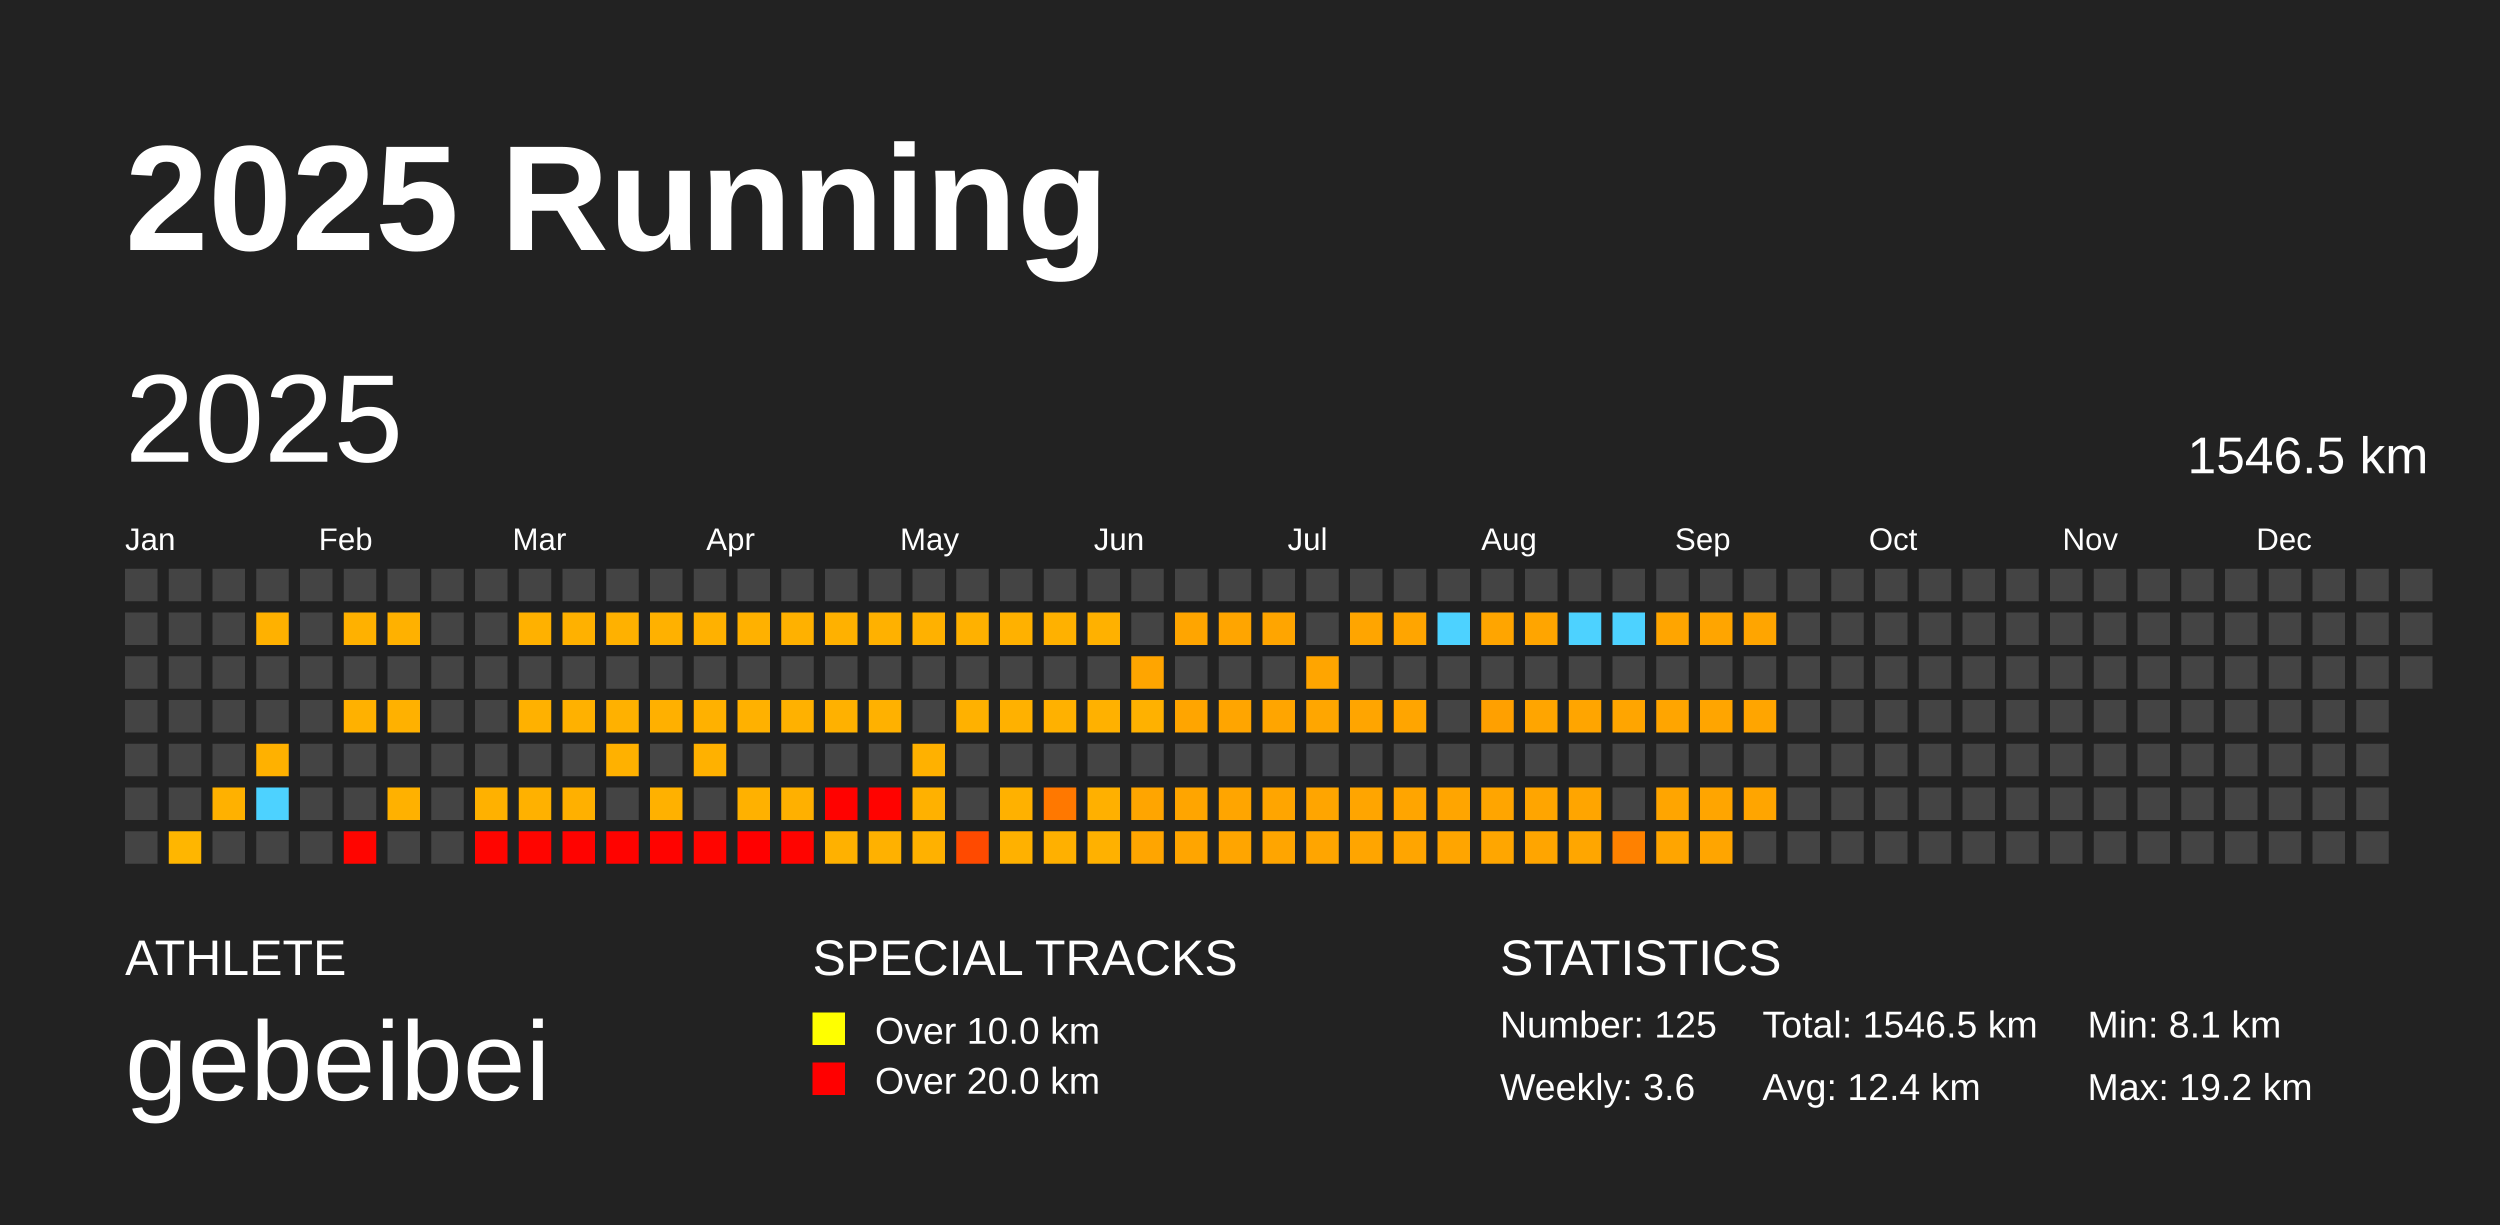
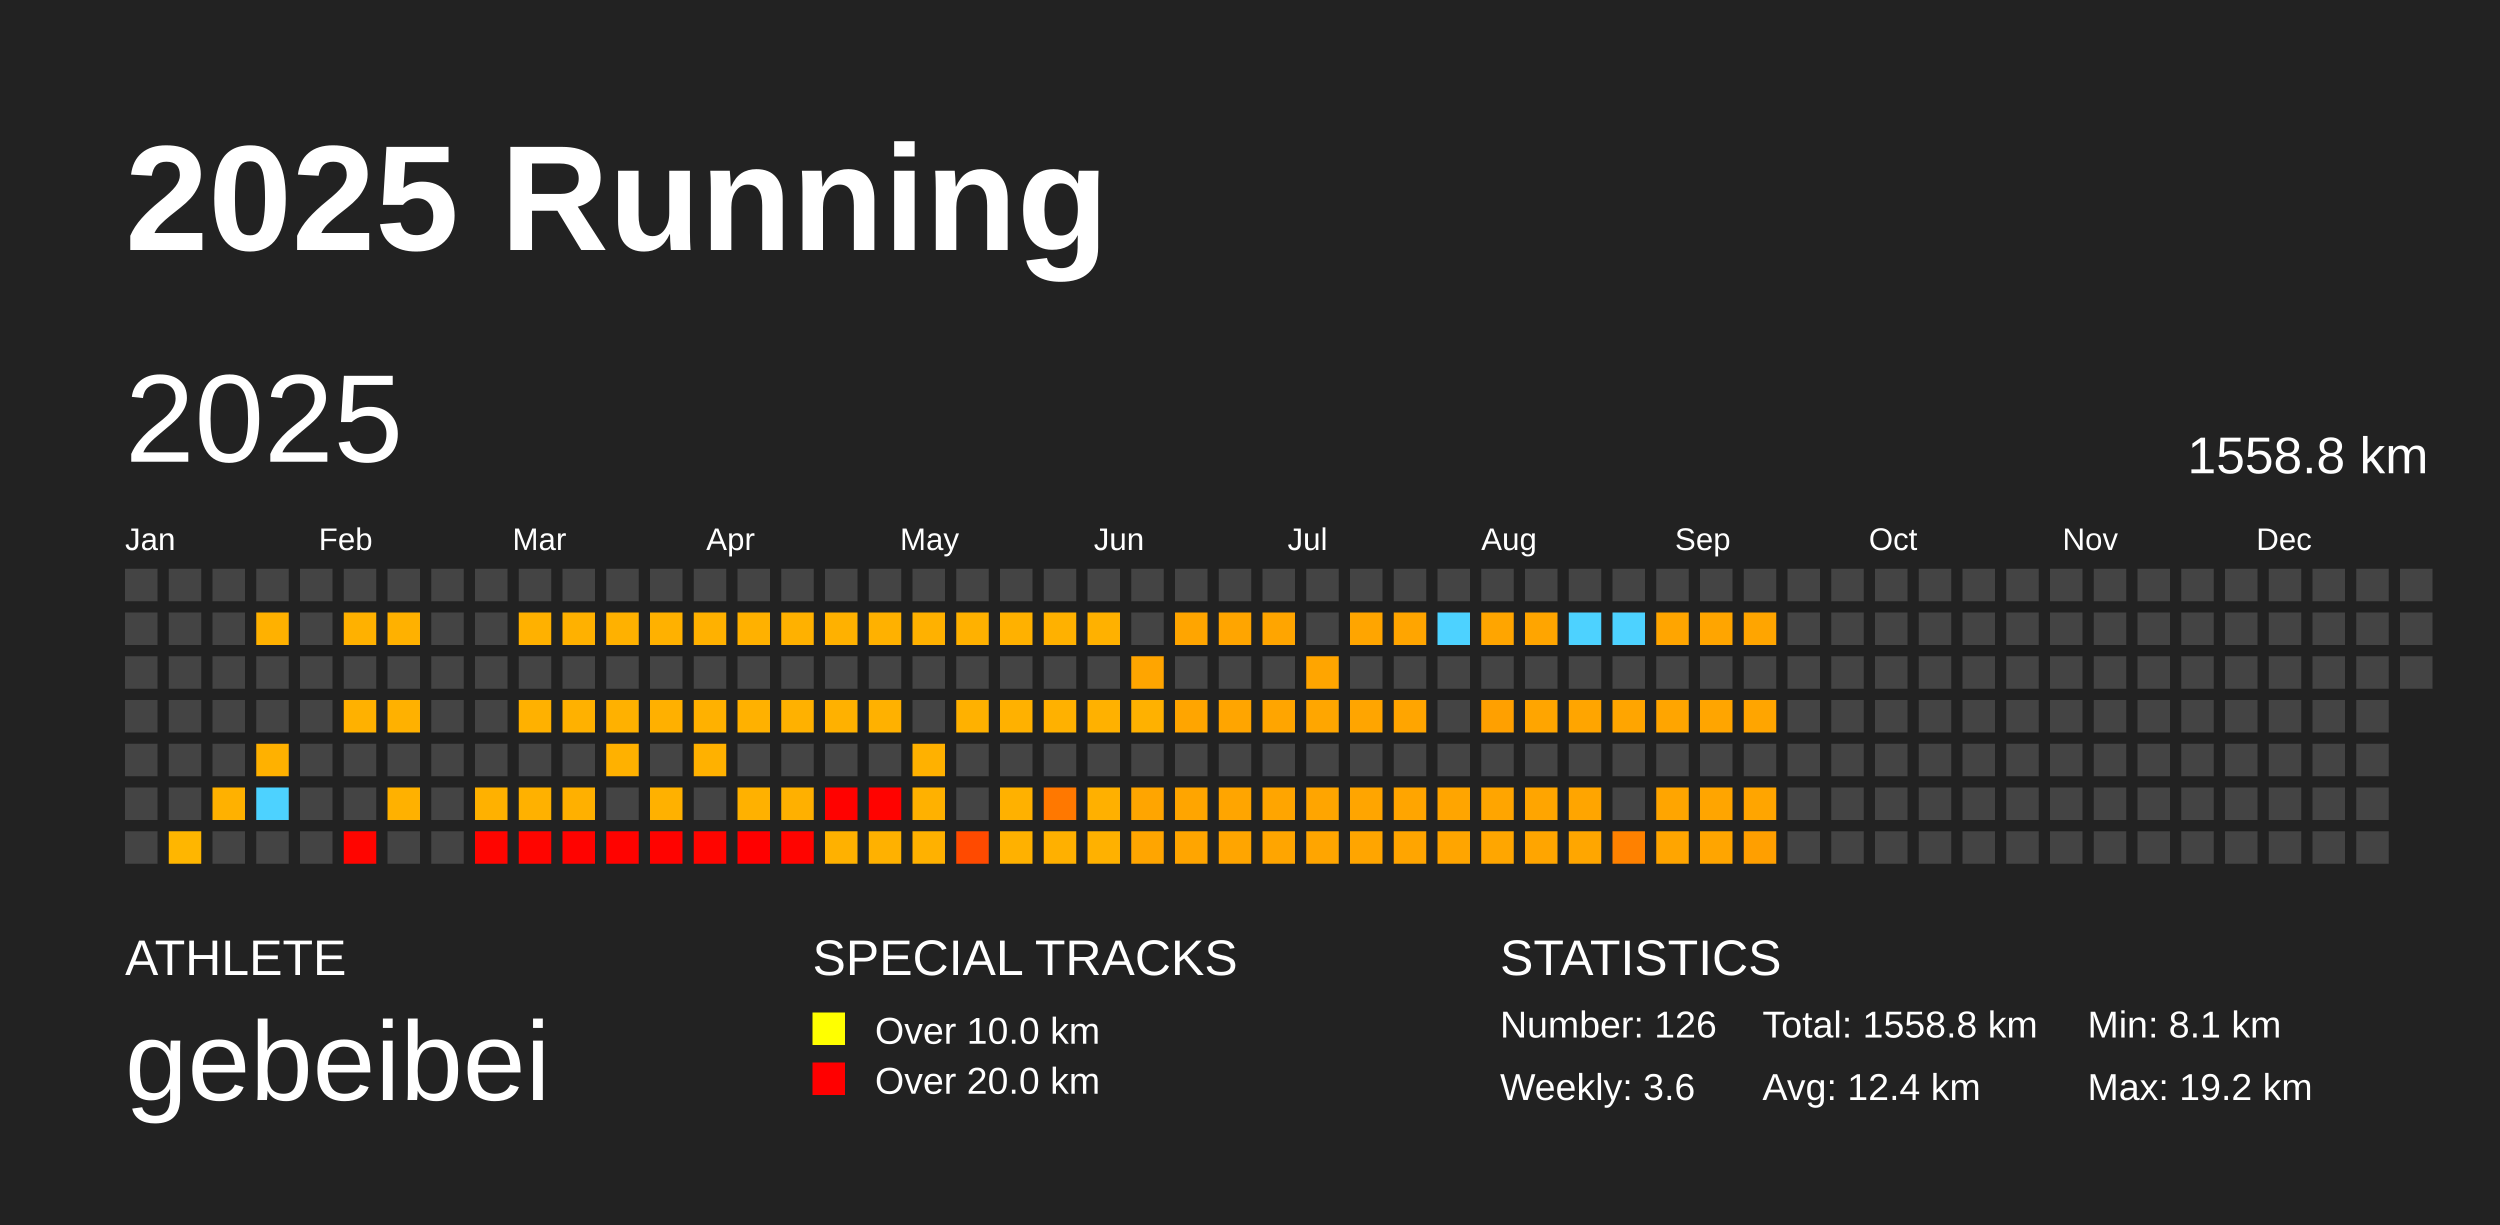
<svg xmlns="http://www.w3.org/2000/svg" baseProfile="full" height="98mm" version="1.1" viewBox="0,0,200,98" width="200mm">
  <defs />
  <rect fill="#222222" height="98" width="200" x="0" y="0" />
  <text fill="#FFFFFF" style="font-size:12px; font-family:Arial; font-weight:bold;" x="10" y="20">2025 Running</text>
  <text fill="#FFFFFF" style="font-size:4px; font-family:Arial" x="10" y="78">ATHLETE</text>
  <text fill="#FFFFFF" style="font-size:9px; font-family:Arial" x="10" y="88">gebeibei</text>
  <text fill="#FFFFFF" style="font-size:4px; font-family:Arial" x="65" y="78">SPECIAL TRACKS</text>
  <rect fill="yellow" height="2.6" width="2.6" x="65" y="81" />
  <text fill="#FFFFFF" style="font-size:3px; font-family:Arial" x="70" y="83.5">Over 10.0 km</text>
  <rect fill="red" height="2.6" width="2.6" x="65" y="85" />
  <text fill="#FFFFFF" style="font-size:3px; font-family:Arial" x="70" y="87.5">Over 20.0 km</text>
  <text fill="#FFFFFF" style="font-size:4px; font-family:Arial" x="120" y="78">STATISTICS</text>
-   <text fill="#FFFFFF" style="font-size:3px; font-family:Arial" x="120" y="83">Number: 125</text>
+   <text fill="#FFFFFF" style="font-size:3px; font-family:Arial" x="120" y="83">Number: 126</text>
  <text fill="#FFFFFF" style="font-size:3px; font-family:Arial" x="120" y="88">Weekly: 3.6</text>
-   <text fill="#FFFFFF" style="font-size:3px; font-family:Arial" x="141" y="83">Total: 1546.5 km</text>
+   <text fill="#FFFFFF" style="font-size:3px; font-family:Arial" x="141" y="83">Total: 1558.8 km</text>
  <text fill="#FFFFFF" style="font-size:3px; font-family:Arial" x="141" y="88">Avg: 12.4 km</text>
  <text fill="#FFFFFF" style="font-size:3px; font-family:Arial" x="167" y="83">Min: 8.1 km</text>
  <text fill="#FFFFFF" style="font-size:3px; font-family:Arial" x="167" y="88">Max: 19.2 km</text>
  <text dominant-baseline="hanging" fill="#FFFFFF" style="font-size:10.0px; font-family:Arial;" x="10" y="30">2025</text>
-   <text dominant-baseline="hanging" fill="#FFFFFF" style="font-size:4.125px; font-family:Arial;" x="175" y="35">1546.5 km</text>
+   <text dominant-baseline="hanging" fill="#FFFFFF" style="font-size:4.125px; font-family:Arial;" x="175" y="35">1558.8 km</text>
  <text fill="#FFFFFF" style="font-size:2.5px; font-family:Arial" x="10.0" y="44">Jan</text>
  <text fill="#FFFFFF" style="font-size:2.5px; font-family:Arial" x="25.5" y="44">Feb</text>
  <text fill="#FFFFFF" style="font-size:2.5px; font-family:Arial" x="41.0" y="44">Mar</text>
  <text fill="#FFFFFF" style="font-size:2.5px; font-family:Arial" x="56.5" y="44">Apr</text>
  <text fill="#FFFFFF" style="font-size:2.5px; font-family:Arial" x="72.0" y="44">May</text>
  <text fill="#FFFFFF" style="font-size:2.5px; font-family:Arial" x="87.5" y="44">Jun</text>
  <text fill="#FFFFFF" style="font-size:2.5px; font-family:Arial" x="103.0" y="44">Jul</text>
  <text fill="#FFFFFF" style="font-size:2.5px; font-family:Arial" x="118.5" y="44">Aug</text>
  <text fill="#FFFFFF" style="font-size:2.5px; font-family:Arial" x="134.0" y="44">Sep</text>
  <text fill="#FFFFFF" style="font-size:2.5px; font-family:Arial" x="149.5" y="44">Oct</text>
  <text fill="#FFFFFF" style="font-size:2.5px; font-family:Arial" x="165.0" y="44">Nov</text>
  <text fill="#FFFFFF" style="font-size:2.5px; font-family:Arial" x="180.5" y="44">Dec</text>
  <rect fill="#444444" height="2.6" width="2.6" x="10.0" y="45.5" />
  <rect fill="#444444" height="2.6" width="2.6" x="10.0" y="49.0" />
  <rect fill="#444444" height="2.6" width="2.6" x="10.0" y="52.5" />
  <rect fill="#444444" height="2.6" width="2.6" x="10.0" y="56.0" />
  <rect fill="#444444" height="2.6" width="2.6" x="10.0" y="59.5" />
  <rect fill="#444444" height="2.6" width="2.6" x="10.0" y="63.0" />
  <rect fill="#444444" height="2.6" width="2.6" x="10.0" y="66.5" />
  <rect fill="#444444" height="2.6" width="2.6" x="13.5" y="45.5" />
  <rect fill="#444444" height="2.6" width="2.6" x="13.5" y="49.0" />
  <rect fill="#444444" height="2.6" width="2.6" x="13.5" y="52.5" />
  <rect fill="#444444" height="2.6" width="2.6" x="13.5" y="56.0" />
  <rect fill="#444444" height="2.6" width="2.6" x="13.5" y="59.5" />
  <rect fill="#444444" height="2.6" width="2.6" x="13.5" y="63.0" />
  <rect fill="#ffb600" height="2.6" width="2.6" x="13.5" y="66.5" />
  <rect fill="#444444" height="2.6" width="2.6" x="17.0" y="45.5" />
  <rect fill="#444444" height="2.6" width="2.6" x="17.0" y="49.0" />
  <rect fill="#444444" height="2.6" width="2.6" x="17.0" y="52.5" />
  <rect fill="#444444" height="2.6" width="2.6" x="17.0" y="56.0" />
  <rect fill="#444444" height="2.6" width="2.6" x="17.0" y="59.5" />
  <rect fill="#ffb100" height="2.6" width="2.6" x="17.0" y="63.0" />
  <rect fill="#444444" height="2.6" width="2.6" x="17.0" y="66.5" />
  <rect fill="#444444" height="2.6" width="2.6" x="20.5" y="45.5" />
  <rect fill="#ffb100" height="2.6" width="2.6" x="20.5" y="49.0" />
  <rect fill="#444444" height="2.6" width="2.6" x="20.5" y="52.5" />
  <rect fill="#444444" height="2.6" width="2.6" x="20.5" y="56.0" />
  <rect fill="#ffb100" height="2.6" width="2.6" x="20.5" y="59.5" />
  <rect fill="#4dd2ff" height="2.6" width="2.6" x="20.5" y="63.0" />
  <rect fill="#444444" height="2.6" width="2.6" x="20.5" y="66.5" />
  <rect fill="#444444" height="2.6" width="2.6" x="24.0" y="45.5" />
  <rect fill="#444444" height="2.6" width="2.6" x="24.0" y="49.0" />
  <rect fill="#444444" height="2.6" width="2.6" x="24.0" y="52.5" />
  <rect fill="#444444" height="2.6" width="2.6" x="24.0" y="56.0" />
  <rect fill="#444444" height="2.6" width="2.6" x="24.0" y="59.5" />
  <rect fill="#444444" height="2.6" width="2.6" x="24.0" y="63.0" />
  <rect fill="#444444" height="2.6" width="2.6" x="24.0" y="66.5" />
  <rect fill="#444444" height="2.6" width="2.6" x="27.5" y="45.5" />
  <rect fill="#ffb100" height="2.6" width="2.6" x="27.5" y="49.0" />
  <rect fill="#444444" height="2.6" width="2.6" x="27.5" y="52.5" />
  <rect fill="#ffb100" height="2.6" width="2.6" x="27.5" y="56.0" />
  <rect fill="#444444" height="2.6" width="2.6" x="27.5" y="59.5" />
  <rect fill="#444444" height="2.6" width="2.6" x="27.5" y="63.0" />
  <rect fill="#ff0500" height="2.6" width="2.6" x="27.5" y="66.5" />
  <rect fill="#444444" height="2.6" width="2.6" x="31.0" y="45.5" />
  <rect fill="#ffb100" height="2.6" width="2.6" x="31.0" y="49.0" />
  <rect fill="#444444" height="2.6" width="2.6" x="31.0" y="52.5" />
  <rect fill="#ffb100" height="2.6" width="2.6" x="31.0" y="56.0" />
  <rect fill="#444444" height="2.6" width="2.6" x="31.0" y="59.5" />
  <rect fill="#ffb100" height="2.6" width="2.6" x="31.0" y="63.0" />
  <rect fill="#444444" height="2.6" width="2.6" x="31.0" y="66.5" />
  <rect fill="#444444" height="2.6" width="2.6" x="34.5" y="45.5" />
  <rect fill="#444444" height="2.6" width="2.6" x="34.5" y="49.0" />
  <rect fill="#444444" height="2.6" width="2.6" x="34.5" y="52.5" />
  <rect fill="#444444" height="2.6" width="2.6" x="34.5" y="56.0" />
  <rect fill="#444444" height="2.6" width="2.6" x="34.5" y="59.5" />
  <rect fill="#444444" height="2.6" width="2.6" x="34.5" y="63.0" />
  <rect fill="#444444" height="2.6" width="2.6" x="34.5" y="66.5" />
  <rect fill="#444444" height="2.6" width="2.6" x="38.0" y="45.5" />
  <rect fill="#444444" height="2.6" width="2.6" x="38.0" y="49.0" />
  <rect fill="#444444" height="2.6" width="2.6" x="38.0" y="52.5" />
  <rect fill="#444444" height="2.6" width="2.6" x="38.0" y="56.0" />
  <rect fill="#444444" height="2.6" width="2.6" x="38.0" y="59.5" />
  <rect fill="#ffb100" height="2.6" width="2.6" x="38.0" y="63.0" />
  <rect fill="#ff0500" height="2.6" width="2.6" x="38.0" y="66.5" />
  <rect fill="#444444" height="2.6" width="2.6" x="41.5" y="45.5" />
  <rect fill="#ffb100" height="2.6" width="2.6" x="41.5" y="49.0" />
  <rect fill="#444444" height="2.6" width="2.6" x="41.5" y="52.5" />
  <rect fill="#ffb100" height="2.6" width="2.6" x="41.5" y="56.0" />
  <rect fill="#444444" height="2.6" width="2.6" x="41.5" y="59.5" />
  <rect fill="#ffb100" height="2.6" width="2.6" x="41.5" y="63.0" />
  <rect fill="#ff0500" height="2.6" width="2.6" x="41.5" y="66.5" />
  <rect fill="#444444" height="2.6" width="2.6" x="45.0" y="45.5" />
  <rect fill="#ffb100" height="2.6" width="2.6" x="45.0" y="49.0" />
  <rect fill="#444444" height="2.6" width="2.6" x="45.0" y="52.5" />
  <rect fill="#ffb100" height="2.6" width="2.6" x="45.0" y="56.0" />
  <rect fill="#444444" height="2.6" width="2.6" x="45.0" y="59.5" />
  <rect fill="#ffb000" height="2.6" width="2.6" x="45.0" y="63.0" />
  <rect fill="#ff0300" height="2.6" width="2.6" x="45.0" y="66.5" />
  <rect fill="#444444" height="2.6" width="2.6" x="48.5" y="45.5" />
  <rect fill="#ffb100" height="2.6" width="2.6" x="48.5" y="49.0" />
  <rect fill="#444444" height="2.6" width="2.6" x="48.5" y="52.5" />
  <rect fill="#ffb100" height="2.6" width="2.6" x="48.5" y="56.0" />
  <rect fill="#ffb100" height="2.6" width="2.6" x="48.5" y="59.5" />
  <rect fill="#444444" height="2.6" width="2.6" x="48.5" y="63.0" />
  <rect fill="#ff0300" height="2.6" width="2.6" x="48.5" y="66.5" />
  <rect fill="#444444" height="2.6" width="2.6" x="52.0" y="45.5" />
  <rect fill="#ffb100" height="2.6" width="2.6" x="52.0" y="49.0" />
  <rect fill="#444444" height="2.6" width="2.6" x="52.0" y="52.5" />
  <rect fill="#ffb000" height="2.6" width="2.6" x="52.0" y="56.0" />
  <rect fill="#444444" height="2.6" width="2.6" x="52.0" y="59.5" />
  <rect fill="#ffb100" height="2.6" width="2.6" x="52.0" y="63.0" />
  <rect fill="#ff0300" height="2.6" width="2.6" x="52.0" y="66.5" />
  <rect fill="#444444" height="2.6" width="2.6" x="55.5" y="45.5" />
  <rect fill="#ffb100" height="2.6" width="2.6" x="55.5" y="49.0" />
  <rect fill="#444444" height="2.6" width="2.6" x="55.5" y="52.5" />
  <rect fill="#ffb100" height="2.6" width="2.6" x="55.5" y="56.0" />
  <rect fill="#ffb100" height="2.6" width="2.6" x="55.5" y="59.5" />
  <rect fill="#444444" height="2.6" width="2.6" x="55.5" y="63.0" />
  <rect fill="#ff0500" height="2.6" width="2.6" x="55.5" y="66.5" />
  <rect fill="#444444" height="2.6" width="2.6" x="59.0" y="45.5" />
  <rect fill="#ffb100" height="2.6" width="2.6" x="59.0" y="49.0" />
  <rect fill="#444444" height="2.6" width="2.6" x="59.0" y="52.5" />
  <rect fill="#ffb100" height="2.6" width="2.6" x="59.0" y="56.0" />
  <rect fill="#444444" height="2.6" width="2.6" x="59.0" y="59.5" />
  <rect fill="#ffb100" height="2.6" width="2.6" x="59.0" y="63.0" />
  <rect fill="#ff0000" height="2.6" width="2.6" x="59.0" y="66.5" />
  <rect fill="#444444" height="2.6" width="2.6" x="62.5" y="45.5" />
  <rect fill="#ffb100" height="2.6" width="2.6" x="62.5" y="49.0" />
  <rect fill="#444444" height="2.6" width="2.6" x="62.5" y="52.5" />
  <rect fill="#ffb100" height="2.6" width="2.6" x="62.5" y="56.0" />
  <rect fill="#444444" height="2.6" width="2.6" x="62.5" y="59.5" />
  <rect fill="#ffb000" height="2.6" width="2.6" x="62.5" y="63.0" />
  <rect fill="#ff0400" height="2.6" width="2.6" x="62.5" y="66.5" />
  <rect fill="#444444" height="2.6" width="2.6" x="66.0" y="45.5" />
  <rect fill="#ffb100" height="2.6" width="2.6" x="66.0" y="49.0" />
  <rect fill="#444444" height="2.6" width="2.6" x="66.0" y="52.5" />
  <rect fill="#ffb100" height="2.6" width="2.6" x="66.0" y="56.0" />
  <rect fill="#444444" height="2.6" width="2.6" x="66.0" y="59.5" />
  <rect fill="#ff0200" height="2.6" width="2.6" x="66.0" y="63.0" />
  <rect fill="#ffb100" height="2.6" width="2.6" x="66.0" y="66.5" />
  <rect fill="#444444" height="2.6" width="2.6" x="69.5" y="45.5" />
  <rect fill="#ffb100" height="2.6" width="2.6" x="69.5" y="49.0" />
  <rect fill="#444444" height="2.6" width="2.6" x="69.5" y="52.5" />
  <rect fill="#ffb100" height="2.6" width="2.6" x="69.5" y="56.0" />
  <rect fill="#444444" height="2.6" width="2.6" x="69.5" y="59.5" />
  <rect fill="#ff0300" height="2.6" width="2.6" x="69.5" y="63.0" />
  <rect fill="#ffb100" height="2.6" width="2.6" x="69.5" y="66.5" />
  <rect fill="#444444" height="2.6" width="2.6" x="73.0" y="45.5" />
  <rect fill="#ffb100" height="2.6" width="2.6" x="73.0" y="49.0" />
  <rect fill="#444444" height="2.6" width="2.6" x="73.0" y="52.5" />
  <rect fill="#444444" height="2.6" width="2.6" x="73.0" y="56.0" />
  <rect fill="#ffb100" height="2.6" width="2.6" x="73.0" y="59.5" />
  <rect fill="#ffb100" height="2.6" width="2.6" x="73.0" y="63.0" />
  <rect fill="#ffb100" height="2.6" width="2.6" x="73.0" y="66.5" />
  <rect fill="#444444" height="2.6" width="2.6" x="76.5" y="45.5" />
  <rect fill="#ffb100" height="2.6" width="2.6" x="76.5" y="49.0" />
  <rect fill="#444444" height="2.6" width="2.6" x="76.5" y="52.5" />
  <rect fill="#ffb100" height="2.6" width="2.6" x="76.5" y="56.0" />
  <rect fill="#444444" height="2.6" width="2.6" x="76.5" y="59.5" />
  <rect fill="#444444" height="2.6" width="2.6" x="76.5" y="63.0" />
  <rect fill="#ff4a00" height="2.6" width="2.6" x="76.5" y="66.5" />
  <rect fill="#444444" height="2.6" width="2.6" x="80.0" y="45.5" />
  <rect fill="#ffb100" height="2.6" width="2.6" x="80.0" y="49.0" />
  <rect fill="#444444" height="2.6" width="2.6" x="80.0" y="52.5" />
  <rect fill="#ffb100" height="2.6" width="2.6" x="80.0" y="56.0" />
  <rect fill="#444444" height="2.6" width="2.6" x="80.0" y="59.5" />
  <rect fill="#ffb100" height="2.6" width="2.6" x="80.0" y="63.0" />
  <rect fill="#ffb100" height="2.6" width="2.6" x="80.0" y="66.5" />
  <rect fill="#444444" height="2.6" width="2.6" x="83.5" y="45.5" />
  <rect fill="#ffb100" height="2.6" width="2.6" x="83.5" y="49.0" />
  <rect fill="#444444" height="2.6" width="2.6" x="83.5" y="52.5" />
  <rect fill="#ffb100" height="2.6" width="2.6" x="83.5" y="56.0" />
  <rect fill="#444444" height="2.6" width="2.6" x="83.5" y="59.5" />
  <rect fill="#ff7800" height="2.6" width="2.6" x="83.5" y="63.0" />
  <rect fill="#ffb000" height="2.6" width="2.6" x="83.5" y="66.5" />
  <rect fill="#444444" height="2.6" width="2.6" x="87.0" y="45.5" />
  <rect fill="#ffb100" height="2.6" width="2.6" x="87.0" y="49.0" />
  <rect fill="#444444" height="2.6" width="2.6" x="87.0" y="52.5" />
  <rect fill="#ffb100" height="2.6" width="2.6" x="87.0" y="56.0" />
  <rect fill="#444444" height="2.6" width="2.6" x="87.0" y="59.5" />
  <rect fill="#ffb000" height="2.6" width="2.6" x="87.0" y="63.0" />
  <rect fill="#ffb100" height="2.6" width="2.6" x="87.0" y="66.5" />
  <rect fill="#444444" height="2.6" width="2.6" x="90.5" y="45.5" />
  <rect fill="#444444" height="2.6" width="2.6" x="90.5" y="49.0" />
  <rect fill="#ffa500" height="2.6" width="2.6" x="90.5" y="52.5" />
  <rect fill="#ffb100" height="2.6" width="2.6" x="90.5" y="56.0" />
  <rect fill="#444444" height="2.6" width="2.6" x="90.5" y="59.5" />
  <rect fill="#ffa500" height="2.6" width="2.6" x="90.5" y="63.0" />
  <rect fill="#ffa500" height="2.6" width="2.6" x="90.5" y="66.5" />
  <rect fill="#444444" height="2.6" width="2.6" x="94.0" y="45.5" />
  <rect fill="#ffa500" height="2.6" width="2.6" x="94.0" y="49.0" />
  <rect fill="#444444" height="2.6" width="2.6" x="94.0" y="52.5" />
  <rect fill="#ffa500" height="2.6" width="2.6" x="94.0" y="56.0" />
  <rect fill="#444444" height="2.6" width="2.6" x="94.0" y="59.5" />
  <rect fill="#ffa500" height="2.6" width="2.6" x="94.0" y="63.0" />
  <rect fill="#ffa500" height="2.6" width="2.6" x="94.0" y="66.5" />
  <rect fill="#444444" height="2.6" width="2.6" x="97.5" y="45.5" />
  <rect fill="#ffa500" height="2.6" width="2.6" x="97.5" y="49.0" />
  <rect fill="#444444" height="2.6" width="2.6" x="97.5" y="52.5" />
  <rect fill="#ffa500" height="2.6" width="2.6" x="97.5" y="56.0" />
  <rect fill="#444444" height="2.6" width="2.6" x="97.5" y="59.5" />
  <rect fill="#ffa500" height="2.6" width="2.6" x="97.5" y="63.0" />
  <rect fill="#ffa500" height="2.6" width="2.6" x="97.5" y="66.5" />
  <rect fill="#444444" height="2.6" width="2.6" x="101.0" y="45.5" />
  <rect fill="#ffa500" height="2.6" width="2.6" x="101.0" y="49.0" />
  <rect fill="#444444" height="2.6" width="2.6" x="101.0" y="52.5" />
  <rect fill="#ffa500" height="2.6" width="2.6" x="101.0" y="56.0" />
  <rect fill="#444444" height="2.6" width="2.6" x="101.0" y="59.5" />
  <rect fill="#ffa500" height="2.6" width="2.6" x="101.0" y="63.0" />
  <rect fill="#ffa500" height="2.6" width="2.6" x="101.0" y="66.5" />
  <rect fill="#444444" height="2.6" width="2.6" x="104.5" y="45.5" />
  <rect fill="#444444" height="2.6" width="2.6" x="104.5" y="49.0" />
  <rect fill="#ffa500" height="2.6" width="2.6" x="104.5" y="52.5" />
  <rect fill="#ffa600" height="2.6" width="2.6" x="104.5" y="56.0" />
  <rect fill="#444444" height="2.6" width="2.6" x="104.5" y="59.5" />
  <rect fill="#ffa500" height="2.6" width="2.6" x="104.5" y="63.0" />
  <rect fill="#ffa500" height="2.6" width="2.6" x="104.5" y="66.5" />
  <rect fill="#444444" height="2.6" width="2.6" x="108.0" y="45.5" />
  <rect fill="#ffa500" height="2.6" width="2.6" x="108.0" y="49.0" />
  <rect fill="#444444" height="2.6" width="2.6" x="108.0" y="52.5" />
  <rect fill="#ffa500" height="2.6" width="2.6" x="108.0" y="56.0" />
  <rect fill="#444444" height="2.6" width="2.6" x="108.0" y="59.5" />
  <rect fill="#ffa500" height="2.6" width="2.6" x="108.0" y="63.0" />
  <rect fill="#ffa500" height="2.6" width="2.6" x="108.0" y="66.5" />
  <rect fill="#444444" height="2.6" width="2.6" x="111.5" y="45.5" />
  <rect fill="#ffa500" height="2.6" width="2.6" x="111.5" y="49.0" />
  <rect fill="#444444" height="2.6" width="2.6" x="111.5" y="52.5" />
  <rect fill="#ffa500" height="2.6" width="2.6" x="111.5" y="56.0" />
  <rect fill="#444444" height="2.6" width="2.6" x="111.5" y="59.5" />
  <rect fill="#ffa500" height="2.6" width="2.6" x="111.5" y="63.0" />
  <rect fill="#ffa500" height="2.6" width="2.6" x="111.5" y="66.5" />
  <rect fill="#444444" height="2.6" width="2.6" x="115.0" y="45.5" />
  <rect fill="#4dd2ff" height="2.6" width="2.6" x="115.0" y="49.0" />
  <rect fill="#444444" height="2.6" width="2.6" x="115.0" y="52.5" />
  <rect fill="#444444" height="2.6" width="2.6" x="115.0" y="56.0" />
  <rect fill="#444444" height="2.6" width="2.6" x="115.0" y="59.5" />
  <rect fill="#ffa500" height="2.6" width="2.6" x="115.0" y="63.0" />
  <rect fill="#ffa500" height="2.6" width="2.6" x="115.0" y="66.5" />
  <rect fill="#444444" height="2.6" width="2.6" x="118.5" y="45.5" />
  <rect fill="#ffa500" height="2.6" width="2.6" x="118.5" y="49.0" />
  <rect fill="#444444" height="2.6" width="2.6" x="118.5" y="52.5" />
  <rect fill="#ffa000" height="2.6" width="2.6" x="118.5" y="56.0" />
  <rect fill="#444444" height="2.6" width="2.6" x="118.5" y="59.5" />
  <rect fill="#ffa500" height="2.6" width="2.6" x="118.5" y="63.0" />
  <rect fill="#ffa600" height="2.6" width="2.6" x="118.5" y="66.5" />
  <rect fill="#444444" height="2.6" width="2.6" x="122.0" y="45.5" />
  <rect fill="#ffa500" height="2.6" width="2.6" x="122.0" y="49.0" />
  <rect fill="#444444" height="2.6" width="2.6" x="122.0" y="52.5" />
  <rect fill="#ffa500" height="2.6" width="2.6" x="122.0" y="56.0" />
  <rect fill="#444444" height="2.6" width="2.6" x="122.0" y="59.5" />
  <rect fill="#ffa500" height="2.6" width="2.6" x="122.0" y="63.0" />
  <rect fill="#ffa500" height="2.6" width="2.6" x="122.0" y="66.5" />
  <rect fill="#444444" height="2.6" width="2.6" x="125.5" y="45.5" />
  <rect fill="#4dd2ff" height="2.6" width="2.6" x="125.5" y="49.0" />
  <rect fill="#444444" height="2.6" width="2.6" x="125.5" y="52.5" />
  <rect fill="#ffa500" height="2.6" width="2.6" x="125.5" y="56.0" />
  <rect fill="#444444" height="2.6" width="2.6" x="125.5" y="59.5" />
  <rect fill="#ffa500" height="2.6" width="2.6" x="125.5" y="63.0" />
  <rect fill="#ffa600" height="2.6" width="2.6" x="125.5" y="66.5" />
  <rect fill="#444444" height="2.6" width="2.6" x="129.0" y="45.5" />
  <rect fill="#4dd2ff" height="2.6" width="2.6" x="129.0" y="49.0" />
  <rect fill="#444444" height="2.6" width="2.6" x="129.0" y="52.5" />
  <rect fill="#ffa500" height="2.6" width="2.6" x="129.0" y="56.0" />
  <rect fill="#444444" height="2.6" width="2.6" x="129.0" y="59.5" />
  <rect fill="#444444" height="2.6" width="2.6" x="129.0" y="63.0" />
  <rect fill="#ff8100" height="2.6" width="2.6" x="129.0" y="66.5" />
  <rect fill="#444444" height="2.6" width="2.6" x="132.5" y="45.5" />
  <rect fill="#ffa500" height="2.6" width="2.6" x="132.5" y="49.0" />
  <rect fill="#444444" height="2.6" width="2.6" x="132.5" y="52.5" />
  <rect fill="#ffa500" height="2.6" width="2.6" x="132.5" y="56.0" />
  <rect fill="#444444" height="2.6" width="2.6" x="132.5" y="59.5" />
  <rect fill="#ffa500" height="2.6" width="2.6" x="132.5" y="63.0" />
  <rect fill="#ffa500" height="2.6" width="2.6" x="132.5" y="66.5" />
  <rect fill="#444444" height="2.6" width="2.6" x="136.0" y="45.5" />
  <rect fill="#ffa500" height="2.6" width="2.6" x="136.0" y="49.0" />
  <rect fill="#444444" height="2.6" width="2.6" x="136.0" y="52.5" />
  <rect fill="#ffa500" height="2.6" width="2.6" x="136.0" y="56.0" />
  <rect fill="#444444" height="2.6" width="2.6" x="136.0" y="59.5" />
  <rect fill="#ffa500" height="2.6" width="2.6" x="136.0" y="63.0" />
  <rect fill="#ffa500" height="2.6" width="2.6" x="136.0" y="66.5" />
  <rect fill="#444444" height="2.6" width="2.6" x="139.5" y="45.5" />
  <rect fill="#ffa500" height="2.6" width="2.6" x="139.5" y="49.0" />
  <rect fill="#444444" height="2.6" width="2.6" x="139.5" y="52.5" />
  <rect fill="#ffa500" height="2.6" width="2.6" x="139.5" y="56.0" />
  <rect fill="#444444" height="2.6" width="2.6" x="139.5" y="59.5" />
  <rect fill="#ffa500" height="2.6" width="2.6" x="139.5" y="63.0" />
-   <rect fill="#444444" height="2.6" width="2.6" x="139.5" y="66.5" />
+   <rect fill="#ff9f00" height="2.6" width="2.6" x="139.5" y="66.5" />
  <rect fill="#444444" height="2.6" width="2.6" x="143.0" y="45.5" />
  <rect fill="#444444" height="2.6" width="2.6" x="143.0" y="49.0" />
  <rect fill="#444444" height="2.6" width="2.6" x="143.0" y="52.5" />
  <rect fill="#444444" height="2.6" width="2.6" x="143.0" y="56.0" />
  <rect fill="#444444" height="2.6" width="2.6" x="143.0" y="59.5" />
  <rect fill="#444444" height="2.6" width="2.6" x="143.0" y="63.0" />
  <rect fill="#444444" height="2.6" width="2.6" x="143.0" y="66.5" />
  <rect fill="#444444" height="2.6" width="2.6" x="146.5" y="45.5" />
  <rect fill="#444444" height="2.6" width="2.6" x="146.5" y="49.0" />
  <rect fill="#444444" height="2.6" width="2.6" x="146.5" y="52.5" />
  <rect fill="#444444" height="2.6" width="2.6" x="146.5" y="56.0" />
  <rect fill="#444444" height="2.6" width="2.6" x="146.5" y="59.5" />
  <rect fill="#444444" height="2.6" width="2.6" x="146.5" y="63.0" />
  <rect fill="#444444" height="2.6" width="2.6" x="146.5" y="66.5" />
  <rect fill="#444444" height="2.6" width="2.6" x="150.0" y="45.5" />
  <rect fill="#444444" height="2.6" width="2.6" x="150.0" y="49.0" />
  <rect fill="#444444" height="2.6" width="2.6" x="150.0" y="52.5" />
  <rect fill="#444444" height="2.6" width="2.6" x="150.0" y="56.0" />
  <rect fill="#444444" height="2.6" width="2.6" x="150.0" y="59.5" />
  <rect fill="#444444" height="2.6" width="2.6" x="150.0" y="63.0" />
  <rect fill="#444444" height="2.6" width="2.6" x="150.0" y="66.5" />
  <rect fill="#444444" height="2.6" width="2.6" x="153.5" y="45.5" />
  <rect fill="#444444" height="2.6" width="2.6" x="153.5" y="49.0" />
  <rect fill="#444444" height="2.6" width="2.6" x="153.5" y="52.5" />
  <rect fill="#444444" height="2.6" width="2.6" x="153.5" y="56.0" />
  <rect fill="#444444" height="2.6" width="2.6" x="153.5" y="59.5" />
  <rect fill="#444444" height="2.6" width="2.6" x="153.5" y="63.0" />
  <rect fill="#444444" height="2.6" width="2.6" x="153.5" y="66.5" />
  <rect fill="#444444" height="2.6" width="2.6" x="157.0" y="45.5" />
  <rect fill="#444444" height="2.6" width="2.6" x="157.0" y="49.0" />
  <rect fill="#444444" height="2.6" width="2.6" x="157.0" y="52.5" />
  <rect fill="#444444" height="2.6" width="2.6" x="157.0" y="56.0" />
  <rect fill="#444444" height="2.6" width="2.6" x="157.0" y="59.5" />
  <rect fill="#444444" height="2.6" width="2.6" x="157.0" y="63.0" />
  <rect fill="#444444" height="2.6" width="2.6" x="157.0" y="66.5" />
  <rect fill="#444444" height="2.6" width="2.6" x="160.5" y="45.5" />
  <rect fill="#444444" height="2.6" width="2.6" x="160.5" y="49.0" />
  <rect fill="#444444" height="2.6" width="2.6" x="160.5" y="52.5" />
  <rect fill="#444444" height="2.6" width="2.6" x="160.5" y="56.0" />
  <rect fill="#444444" height="2.6" width="2.6" x="160.5" y="59.5" />
  <rect fill="#444444" height="2.6" width="2.6" x="160.5" y="63.0" />
  <rect fill="#444444" height="2.6" width="2.6" x="160.5" y="66.5" />
  <rect fill="#444444" height="2.6" width="2.6" x="164.0" y="45.5" />
  <rect fill="#444444" height="2.6" width="2.6" x="164.0" y="49.0" />
  <rect fill="#444444" height="2.6" width="2.6" x="164.0" y="52.5" />
  <rect fill="#444444" height="2.6" width="2.6" x="164.0" y="56.0" />
  <rect fill="#444444" height="2.6" width="2.6" x="164.0" y="59.5" />
  <rect fill="#444444" height="2.6" width="2.6" x="164.0" y="63.0" />
  <rect fill="#444444" height="2.6" width="2.6" x="164.0" y="66.5" />
  <rect fill="#444444" height="2.6" width="2.6" x="167.5" y="45.5" />
  <rect fill="#444444" height="2.6" width="2.6" x="167.5" y="49.0" />
  <rect fill="#444444" height="2.6" width="2.6" x="167.5" y="52.5" />
  <rect fill="#444444" height="2.6" width="2.6" x="167.5" y="56.0" />
  <rect fill="#444444" height="2.6" width="2.6" x="167.5" y="59.5" />
  <rect fill="#444444" height="2.6" width="2.6" x="167.5" y="63.0" />
  <rect fill="#444444" height="2.6" width="2.6" x="167.5" y="66.5" />
  <rect fill="#444444" height="2.6" width="2.6" x="171.0" y="45.5" />
  <rect fill="#444444" height="2.6" width="2.6" x="171.0" y="49.0" />
  <rect fill="#444444" height="2.6" width="2.6" x="171.0" y="52.5" />
  <rect fill="#444444" height="2.6" width="2.6" x="171.0" y="56.0" />
  <rect fill="#444444" height="2.6" width="2.6" x="171.0" y="59.5" />
  <rect fill="#444444" height="2.6" width="2.6" x="171.0" y="63.0" />
  <rect fill="#444444" height="2.6" width="2.6" x="171.0" y="66.5" />
  <rect fill="#444444" height="2.6" width="2.6" x="174.5" y="45.5" />
  <rect fill="#444444" height="2.6" width="2.6" x="174.5" y="49.0" />
  <rect fill="#444444" height="2.6" width="2.6" x="174.5" y="52.5" />
  <rect fill="#444444" height="2.6" width="2.6" x="174.5" y="56.0" />
  <rect fill="#444444" height="2.6" width="2.6" x="174.5" y="59.5" />
  <rect fill="#444444" height="2.6" width="2.6" x="174.5" y="63.0" />
  <rect fill="#444444" height="2.6" width="2.6" x="174.5" y="66.5" />
  <rect fill="#444444" height="2.6" width="2.6" x="178.0" y="45.5" />
  <rect fill="#444444" height="2.6" width="2.6" x="178.0" y="49.0" />
  <rect fill="#444444" height="2.6" width="2.6" x="178.0" y="52.5" />
  <rect fill="#444444" height="2.6" width="2.6" x="178.0" y="56.0" />
  <rect fill="#444444" height="2.6" width="2.6" x="178.0" y="59.5" />
  <rect fill="#444444" height="2.6" width="2.6" x="178.0" y="63.0" />
  <rect fill="#444444" height="2.6" width="2.6" x="178.0" y="66.5" />
  <rect fill="#444444" height="2.6" width="2.6" x="181.5" y="45.5" />
  <rect fill="#444444" height="2.6" width="2.6" x="181.5" y="49.0" />
  <rect fill="#444444" height="2.6" width="2.6" x="181.5" y="52.5" />
  <rect fill="#444444" height="2.6" width="2.6" x="181.5" y="56.0" />
  <rect fill="#444444" height="2.6" width="2.6" x="181.5" y="59.5" />
  <rect fill="#444444" height="2.6" width="2.6" x="181.5" y="63.0" />
  <rect fill="#444444" height="2.6" width="2.6" x="181.5" y="66.5" />
  <rect fill="#444444" height="2.6" width="2.6" x="185.0" y="45.5" />
  <rect fill="#444444" height="2.6" width="2.6" x="185.0" y="49.0" />
  <rect fill="#444444" height="2.6" width="2.6" x="185.0" y="52.5" />
  <rect fill="#444444" height="2.6" width="2.6" x="185.0" y="56.0" />
  <rect fill="#444444" height="2.6" width="2.6" x="185.0" y="59.5" />
  <rect fill="#444444" height="2.6" width="2.6" x="185.0" y="63.0" />
  <rect fill="#444444" height="2.6" width="2.6" x="185.0" y="66.5" />
  <rect fill="#444444" height="2.6" width="2.6" x="188.5" y="45.5" />
  <rect fill="#444444" height="2.6" width="2.6" x="188.5" y="49.0" />
  <rect fill="#444444" height="2.6" width="2.6" x="188.5" y="52.5" />
  <rect fill="#444444" height="2.6" width="2.6" x="188.5" y="56.0" />
  <rect fill="#444444" height="2.6" width="2.6" x="188.5" y="59.5" />
  <rect fill="#444444" height="2.6" width="2.6" x="188.5" y="63.0" />
  <rect fill="#444444" height="2.6" width="2.6" x="188.5" y="66.5" />
  <rect fill="#444444" height="2.6" width="2.6" x="192.0" y="45.5" />
  <rect fill="#444444" height="2.6" width="2.6" x="192.0" y="49.0" />
  <rect fill="#444444" height="2.6" width="2.6" x="192.0" y="52.5" />
</svg>
